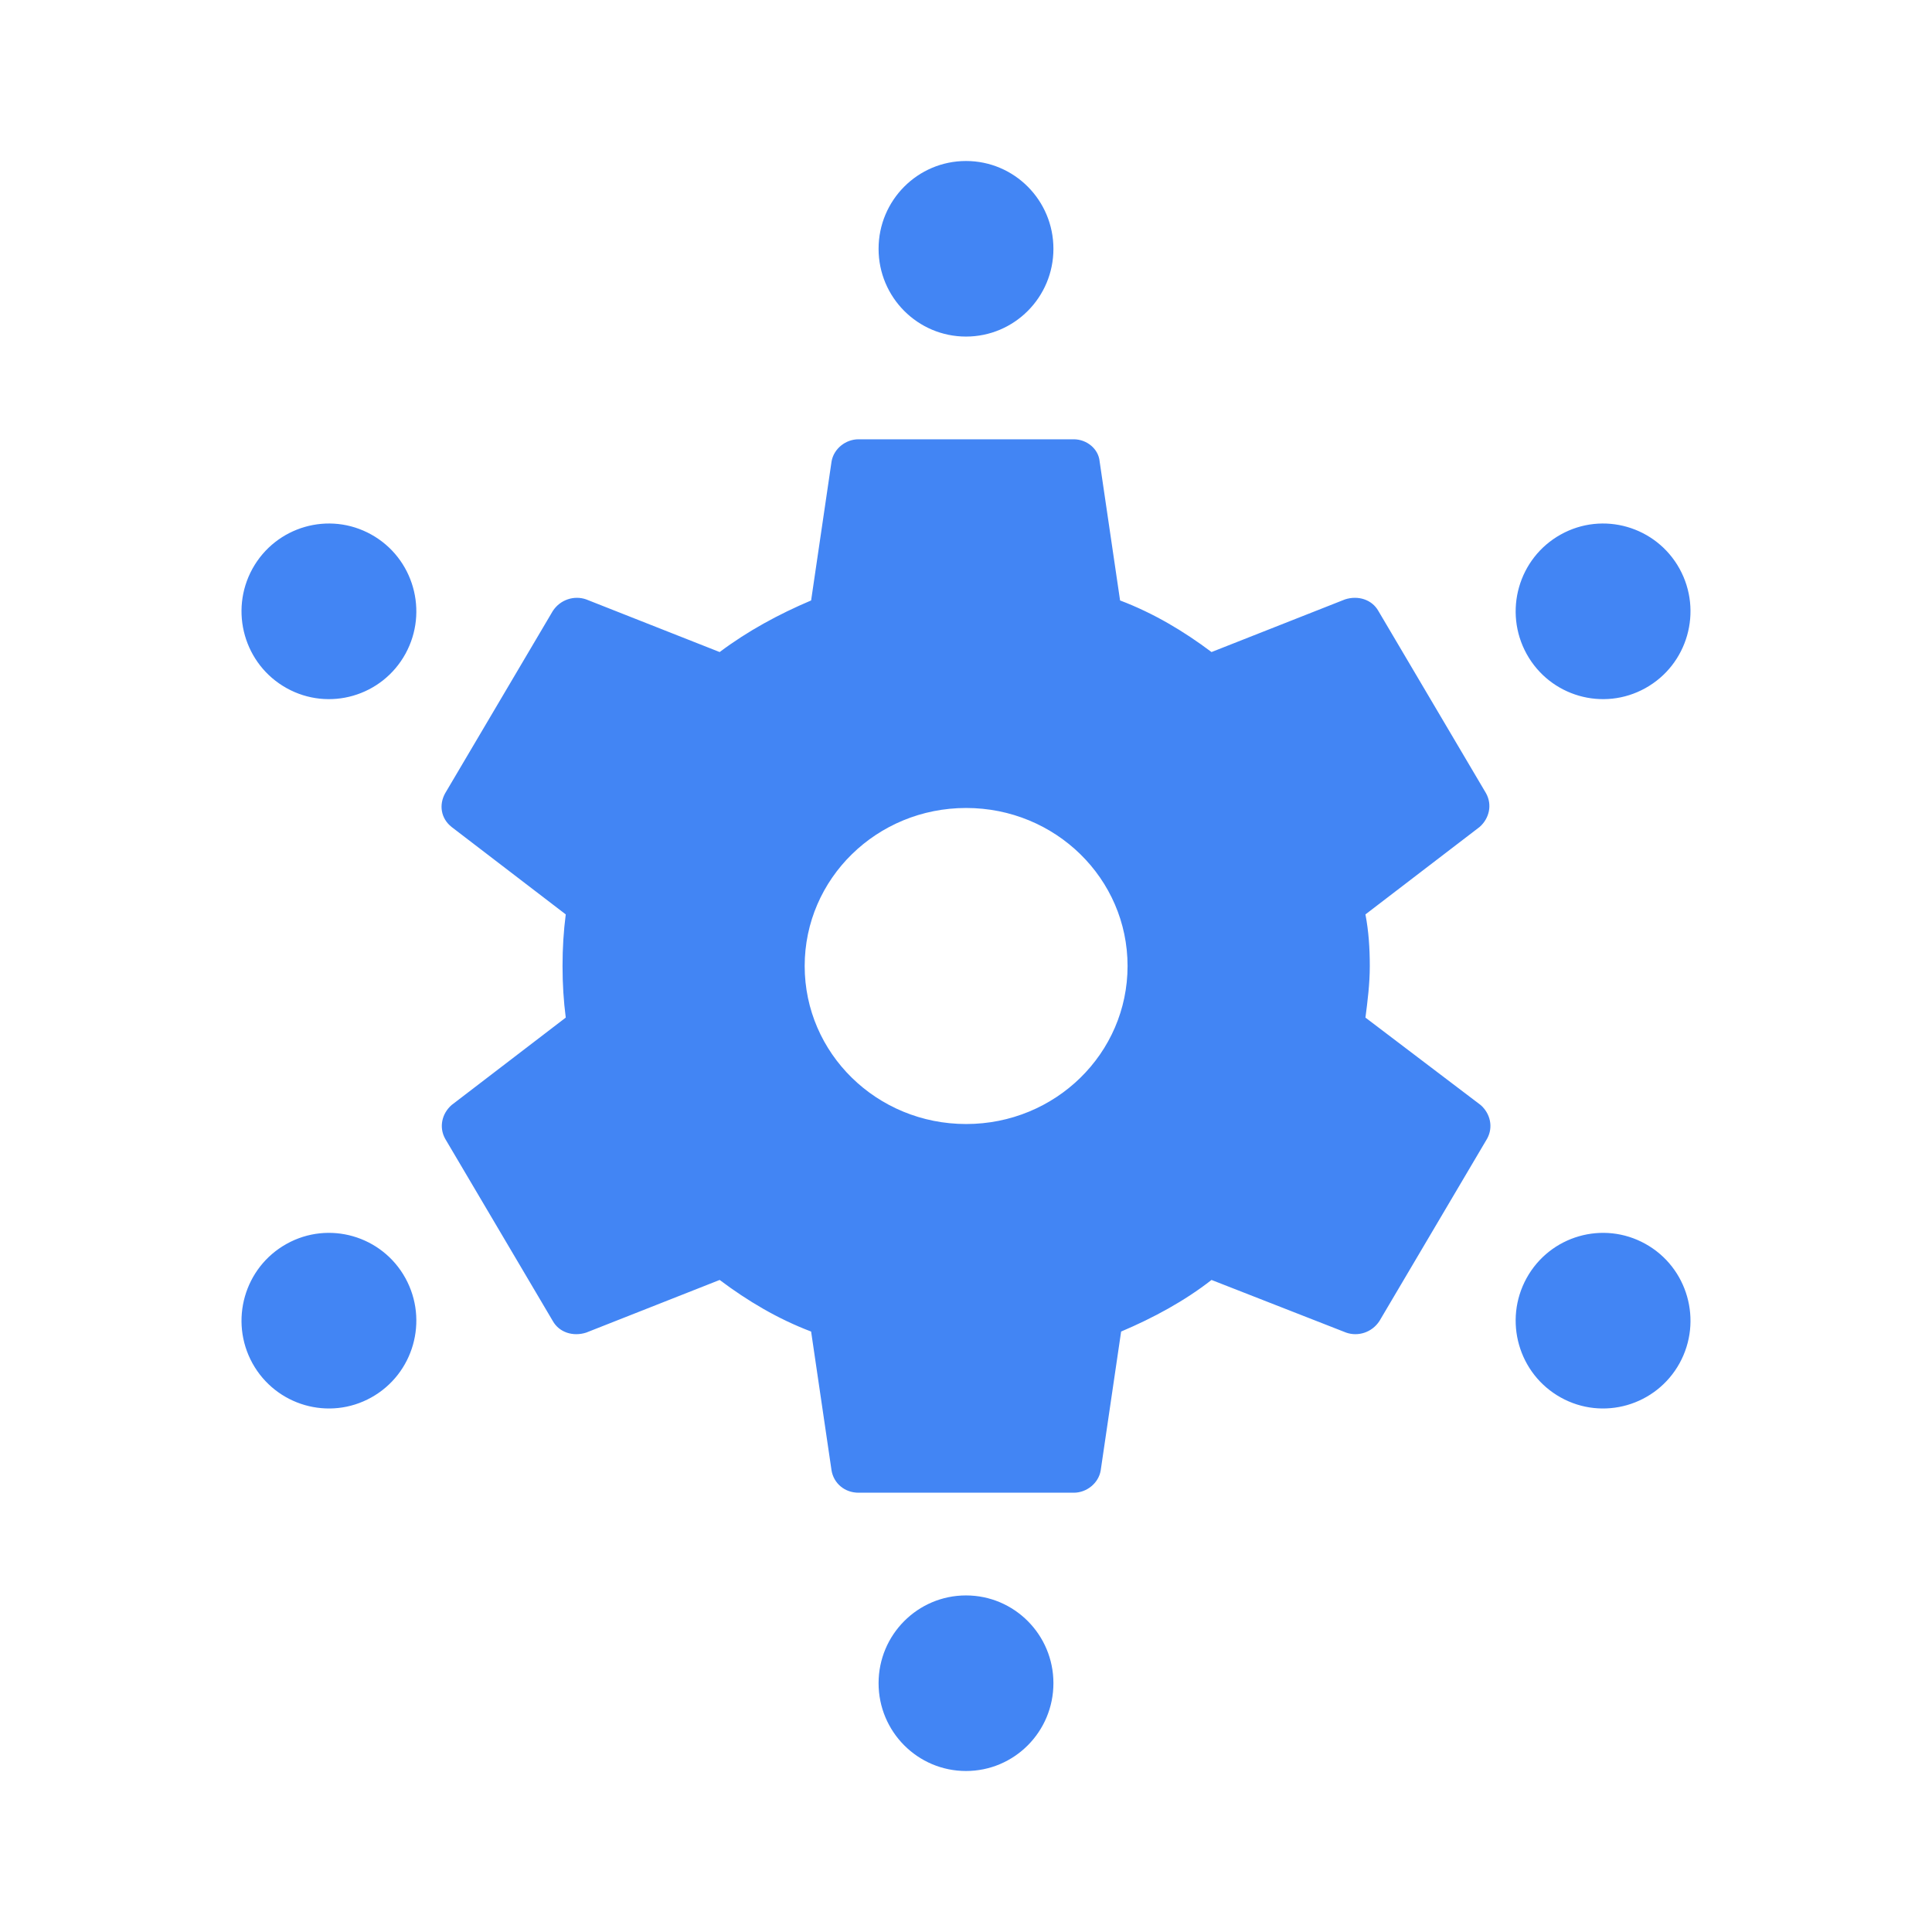
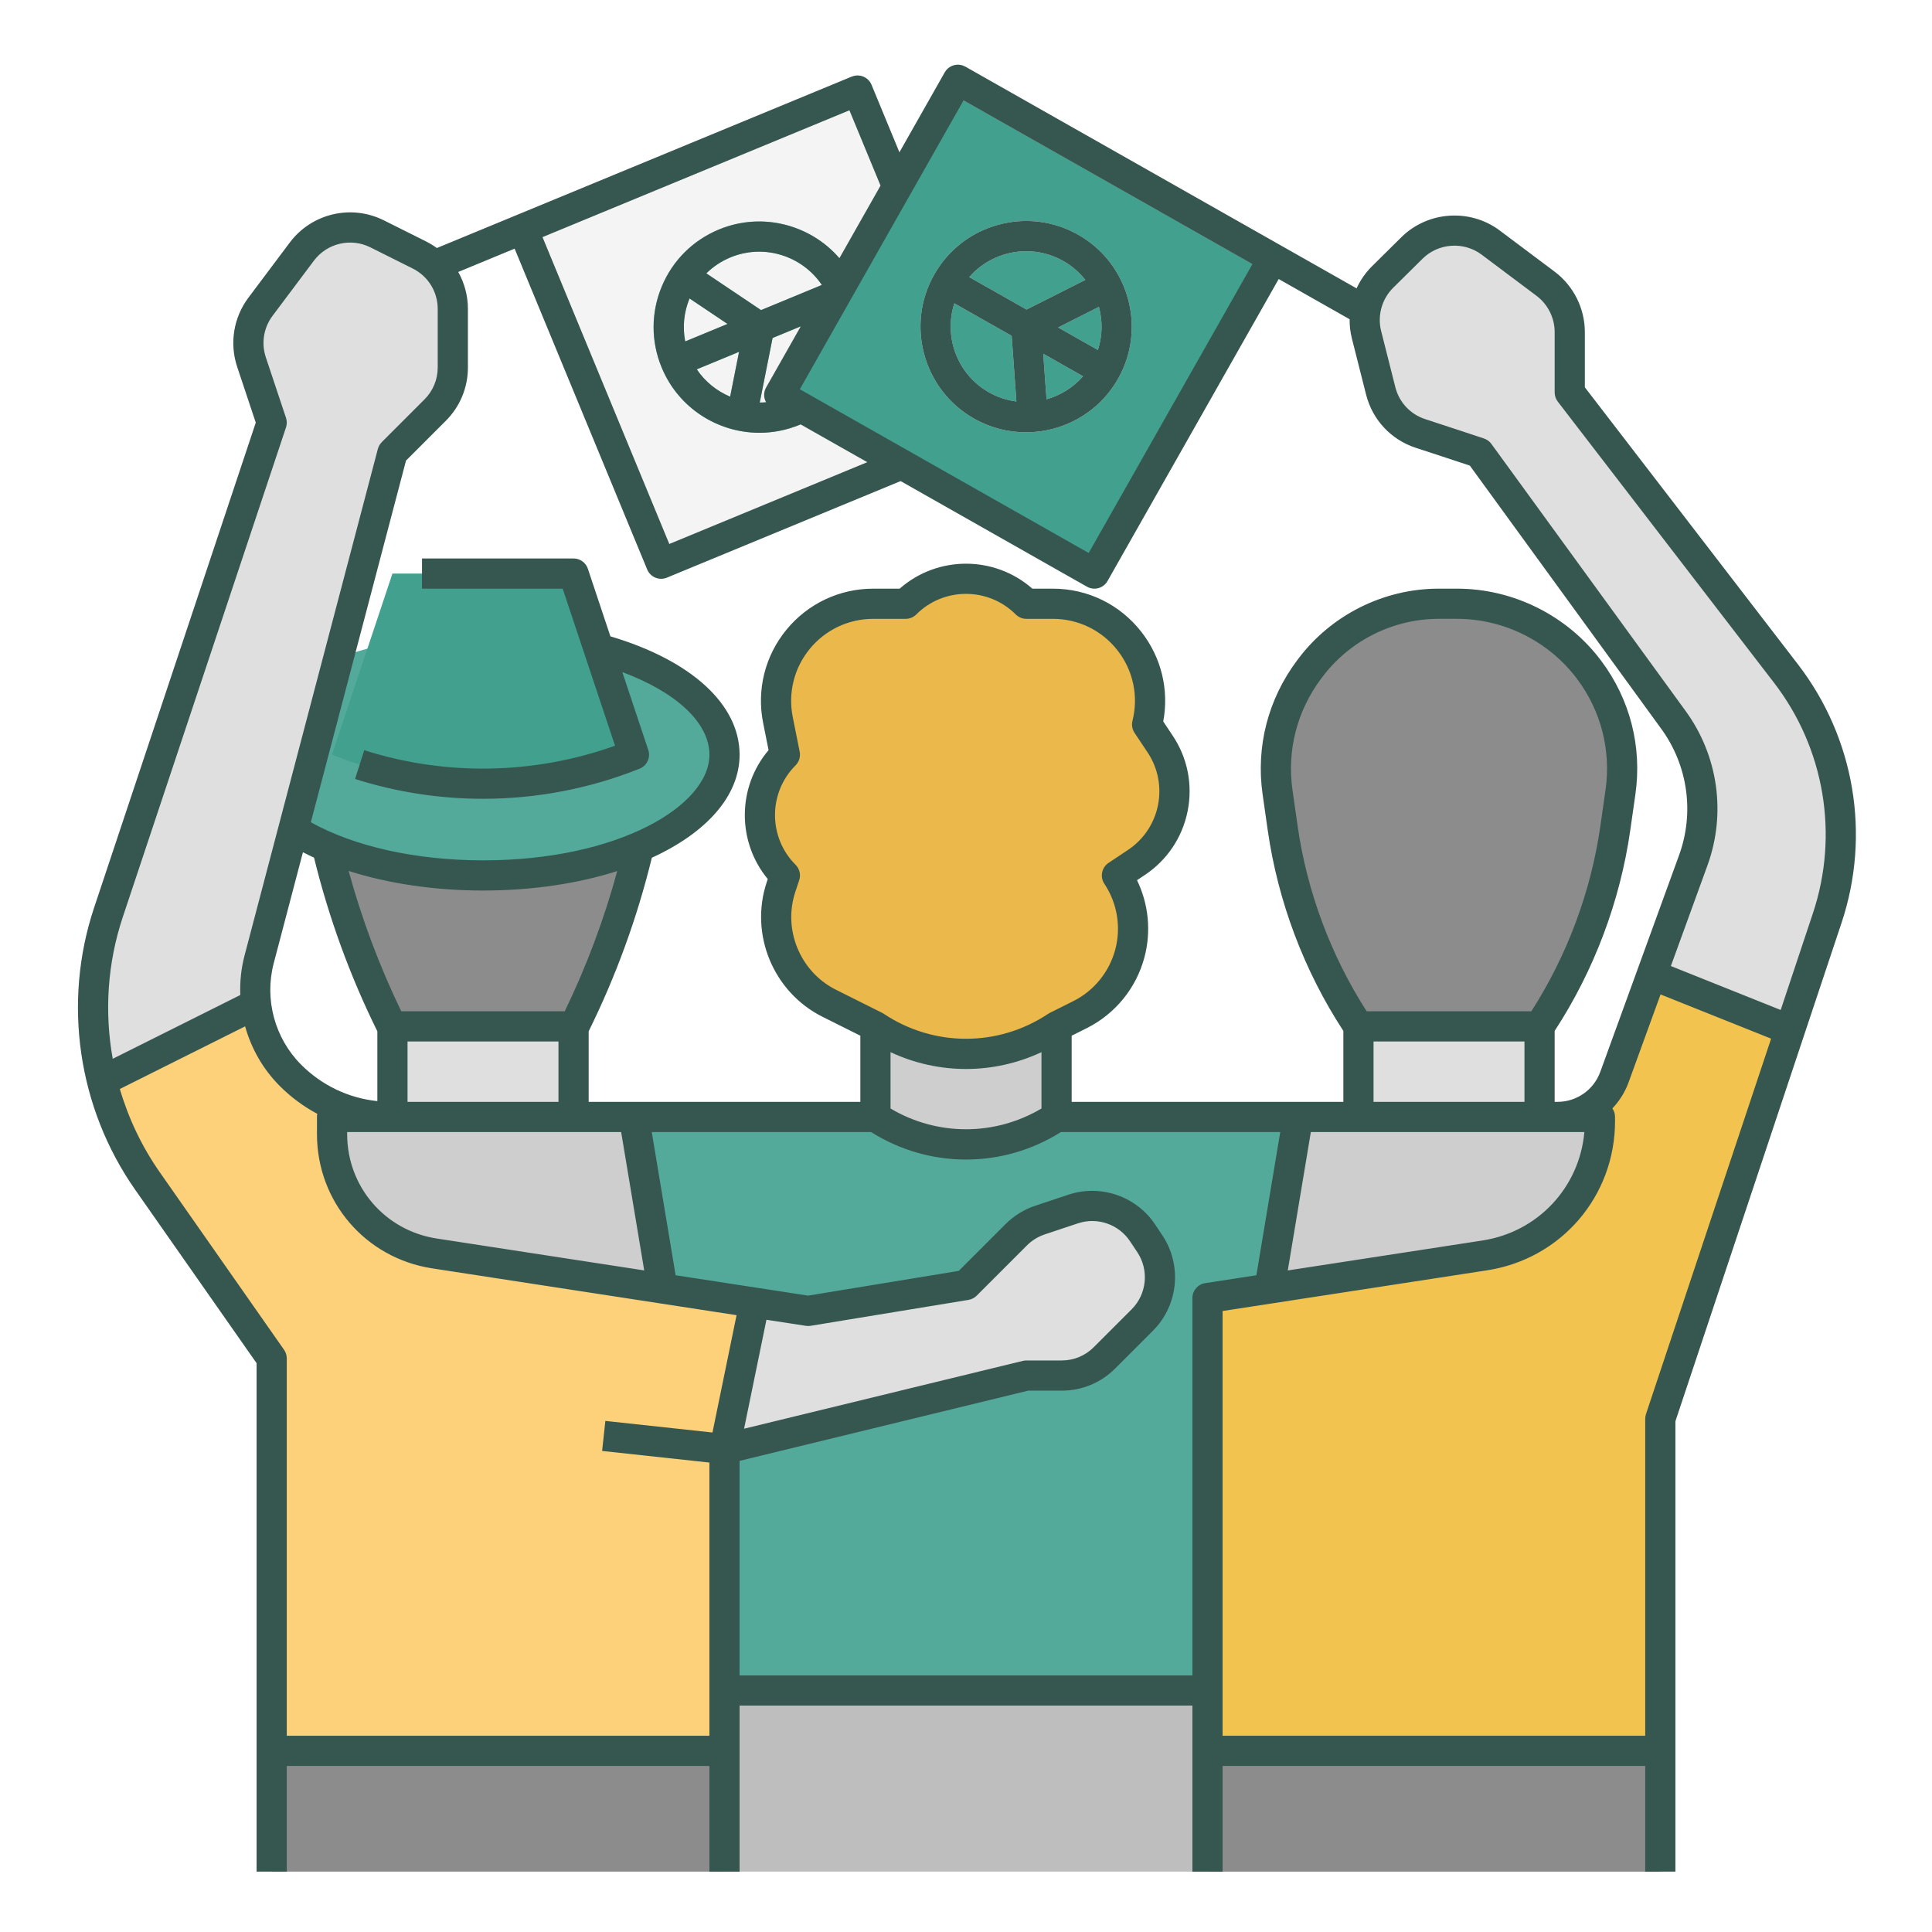
- <svg xmlns="http://www.w3.org/2000/svg" width="800px" height="800px" viewBox="0 0 24 24" version="1.1">
-   <g stroke="none" stroke-width="1" fill="none" fill-rule="evenodd">
-     <path d="M12,19.819 C12.6,19.819 13.086,20.307 13.086,20.909 C13.086,21.512 12.6,22 12,22 C11.4,22 10.914,21.512 10.914,20.909 C10.914,20.307 11.4,19.819 12,19.819 Z M13.339,5.457 C13.499,5.457 13.646,5.575 13.66,5.732 L13.66,5.732 L13.914,7.459 C14.328,7.616 14.703,7.839 15.05,8.1 L15.05,8.1 L16.708,7.446 C16.869,7.394 17.042,7.446 17.123,7.59 L17.123,7.59 L18.46,9.854 C18.54,9.998 18.5,10.168 18.38,10.273 L18.38,10.273 L16.962,11.359 C17.002,11.568 17.016,11.778 17.016,12 C17.016,12.222 16.989,12.432 16.962,12.641 L16.962,12.641 L18.393,13.727 C18.513,13.832 18.553,14.002 18.473,14.146 L18.473,14.146 L17.136,16.41 C17.042,16.554 16.869,16.606 16.722,16.554 L16.722,16.554 L15.05,15.9 C14.716,16.161 14.328,16.371 13.927,16.541 L13.927,16.541 L13.673,18.268 C13.646,18.425 13.499,18.543 13.339,18.543 L13.339,18.543 L10.665,18.543 C10.491,18.543 10.357,18.425 10.33,18.268 L10.33,18.268 L10.076,16.541 C9.662,16.384 9.287,16.161 8.94,15.9 L8.94,15.9 L7.282,16.554 C7.121,16.606 6.948,16.554 6.867,16.41 L6.867,16.41 L5.53,14.146 C5.45,14.002 5.49,13.832 5.61,13.727 L5.61,13.727 L7.028,12.641 C7.001,12.432 6.988,12.222 6.988,12 C6.988,11.778 7.001,11.568 7.028,11.359 L7.028,11.359 L5.61,10.273 C5.477,10.168 5.45,9.998 5.53,9.854 L5.53,9.854 L6.867,7.59 C6.961,7.446 7.135,7.394 7.282,7.446 L7.282,7.446 L8.94,8.1 C9.287,7.839 9.675,7.629 10.076,7.459 L10.076,7.459 L10.33,5.732 C10.357,5.575 10.504,5.457 10.665,5.457 L10.665,5.457 Z M3.56,15.452 C4.084,15.16 4.745,15.35 5.036,15.877 C5.326,16.404 5.137,17.068 4.612,17.36 C4.088,17.652 3.427,17.461 3.136,16.935 C2.846,16.408 3.035,15.744 3.56,15.452 Z M18.964,15.877 C19.255,15.35 19.916,15.16 20.44,15.452 C20.965,15.744 21.154,16.408 20.864,16.935 C20.573,17.461 19.912,17.652 19.388,17.36 C18.863,17.068 18.674,16.404 18.964,15.877 Z M12.002,10.037 C10.892,10.037 9.996,10.914 9.996,12 C9.996,13.086 10.892,13.963 12.002,13.963 C13.111,13.963 14.007,13.086 14.007,12 C14.007,10.914 13.111,10.037 12.002,10.037 Z M19.388,6.64 C19.912,6.348 20.573,6.539 20.864,7.065 C21.154,7.592 20.965,8.256 20.44,8.548 C19.916,8.84 19.255,8.65 18.964,8.123 C18.674,7.596 18.863,6.932 19.388,6.64 Z M3.136,7.065 C3.427,6.539 4.088,6.348 4.612,6.64 C5.137,6.932 5.326,7.596 5.036,8.123 C4.745,8.65 4.084,8.84 3.56,8.548 C3.035,8.256 2.846,7.592 3.136,7.065 Z M12,2 C12.6,2 13.086,2.488 13.086,3.091 C13.086,3.693 12.6,4.181 12,4.181 C11.4,4.181 10.914,3.693 10.914,3.091 C10.914,2.488 11.4,2 12,2 Z" fill="#4285F4" fill-rule="nonzero">
- 
- </path>
+ <svg xmlns="http://www.w3.org/2000/svg" width="800px" height="800px" viewBox="0 0 512 512">
+   <defs>
+     <style>.e{fill:#f4c762;}.f{fill:#eab84b;}.g{fill:#f4f4f4;}.h{fill:#f2c34e;}.i{fill:#fcd17a;}.j{fill:#8c8c8c;}.k{fill:#cecece;}.l{fill:#bebebe;}.m{fill:#dfdfdf;}.n{fill:#41a08e;}.o{fill:#365650;}.p{fill:#54aa9a;}.q{fill:#75bbad;}</style>
+   </defs>
+   <g id="a" />
+   <g id="b" />
+   <g id="c">
+     <g>
+       <path class="j" d="M83.391,208c3.511,22.399,10.45,44.133,20.595,64.422h48c10.143-20.287,17.065-42.021,20.542-64.422H83.391Z" />
+       <ellipse class="p" cx="128" cy="200" rx="64" ry="32" />
+       <path class="n" d="M168,200l-16-48h-48l-16,48,0,0c25.678,10.271,54.322,10.271,80,0l0-0Z" />
+       <rect class="l" height="48" width="128" x="192" y="448" />
+       <rect class="g" height="96" transform="translate(197.9139 305.7516) rotate(-112.4499)" width="96" x="153.202" y="38.692" />
+       <polygon class="l" points="104.438 79.08 100.325 72.124 225.741 20.303 228.795 27.697 104.438 79.08" />
+       <path class="q" d="M227.08,76c-2.856-6.913-8.233-12.299-15.141-15.167-6.907-2.869-14.519-2.875-21.43-.019-6.913,2.856-12.299,8.233-15.167,15.14s-2.875,14.518-.019,21.43c4.456,10.784,14.912,17.308,25.915,17.308,3.556,0,7.17-.682,10.656-2.122h0c14.269-5.896,21.081-22.302,15.185-36.57Zm-33.515-7.792c2.463-1.018,5.05-1.527,7.638-1.527,2.598,0,5.197,.514,7.669,1.54,3.683,1.529,6.754,4.062,8.925,7.301l-16.109,6.656-14.519-9.742c1.815-1.786,3.972-3.227,6.397-4.229Zm-12.002,22.285c-.745-3.807-.362-7.747,1.148-11.414l10.09,6.77-11.238,4.643Zm3.062,7.391l11.231-4.641-2.363,11.89c-3.533-1.477-6.647-3.957-8.868-7.25Zm24.215,7.293c-2.453,1.013-4.994,1.488-7.498,1.503l3.4-17.108,16.102-6.653c1.757,9.133-3.082,18.572-12.005,22.259Z" />
+       <rect class="n" height="96" transform="translate(62.52953 280.4611) rotate(-60.45601)" width="96" x="223.934" y="38.573" />
+       <path class="g" d="M285.741,62.213c-6.506-3.688-14.06-4.621-21.268-2.628-7.209,1.993-13.21,6.674-16.898,13.181-7.613,13.432-2.878,30.553,10.553,38.166,4.349,2.465,9.084,3.635,13.759,3.635,9.763,0,19.259-5.105,24.407-14.188,7.613-13.432,2.879-30.553-10.553-38.166Zm5.215,30.542l-10.547-5.978,10.811-5.453c1.004,3.688,.962,7.661-.264,11.431Zm-18.988-26.18c3.339,0,6.722,.836,9.828,2.597h0c2.32,1.315,4.267,3.033,5.823,5.008l-15.575,7.856-15.185-8.607c3.853-4.422,9.416-6.854,15.109-6.854Zm-19.055,13.813l15.186,8.607,1.261,17.398c-2.494-.32-4.969-1.108-7.288-2.423-8.402-4.762-12.038-14.734-9.159-23.583Zm24.426,25.425l-.876-12.077,10.547,5.978c-2.604,2.989-5.991,5.065-9.671,6.099Z" />
+       <rect class="l" height="138.965" transform="translate(111.1153 301.5137) rotate(-60.45613)" width="8" x="310.292" y="-14.076" />
+       <rect class="j" height="32" width="120" x="72" y="464" />
+       <path class="m" d="M473.305,178.497l-57.305-74.497v-16c0-5.036-2.371-9.778-6.4-12.8l-14.558-10.918c-6.344-4.758-15.217-4.151-20.854,1.427l-7.791,7.709c-4.027,3.985-5.647,9.803-4.258,15.296l3.762,14.874c1.348,5.33,5.335,9.594,10.564,11.292,6.896,2.24,15.534,5.12,15.534,5.12l51.488,70.796c7.823,10.756,9.787,24.697,5.242,37.197l-20.9,57.476c-2.299,6.323-8.309,10.532-15.037,10.532h-4.793v-24c10.533-15.799,17.394-33.757,20.079-52.554l1.358-9.504c1.641-11.487-1.349-23.156-8.311-32.44v-0c-8.265-11.02-21.235-17.505-35.01-17.505-1.607,0-3.226,0-4.83,0-13.398-0-26.015,6.308-34.054,17.027l-.297,.396c-7.025,9.366-10.014,21.034-8.373,32.522l1.358,9.504c2.685,18.798,9.546,36.755,20.079,52.554v24h-40v200h120v-120l44.229-132.688c7.359-22.078,3.265-46.37-10.924-64.816Z" />
+       <path class="h" d="M474.353,272.941l-36.639-14.655-0,0-9.884,27.182c-2.299,6.323-8.309,10.532-15.037,10.532h-92.793v168h120v-88l34.353-103.059Z" />
+       <path class="j" d="M347.232,177.023l-.297,.396c-7.025,9.366-10.014,21.034-8.373,32.522l1.358,9.504c2.685,18.798,9.546,36.755,20.079,52.554l48,0v-0c10.533-15.799,17.394-33.757,20.079-52.554l1.358-9.504c1.641-11.487-1.349-23.156-8.311-32.44v-0c-8.265-11.02-21.235-17.505-35.01-17.505-1.607,0-3.226,0-4.83,0-13.398-0-26.015,6.308-34.054,17.027Z" />
+       <rect class="j" height="32" width="120" x="320" y="464" />
+       <path class="m" d="M152,296v-23.634h-48v23.634h-.439c-9.964,0-19.519-3.958-26.565-11.003-8.048-8.048-11.215-19.765-8.319-30.771L104,120l11.314-11.314c3.001-3.001,4.686-7.07,4.686-11.314v-15.484c0-6.06-3.424-11.601-8.845-14.311l-11.212-5.606c-6.916-3.458-15.316-1.475-19.955,4.711l-10.958,14.611c-3.15,4.2-4.039,9.679-2.379,14.66l5.349,16.047L28.731,241.807c-8.009,24.027-4.168,50.427,10.356,71.175l32.913,47.018v104h120v-168h-40Z" />
+       <path class="i" d="M76.997,284.997c-5.176-5.176-8.319-11.871-9.143-18.916l-.012-.001-40.823,20.412c2.341,9.375,6.382,18.367,12.069,26.491l32.913,47.018v104h120v-168H103.561c-9.964,0-19.519-3.958-26.565-11.003Z" />
+       <path class="k" d="M280,296v-28.277h-48v28.277H88v4.547c0,15.794,11.524,29.226,27.134,31.628l76.866,11.819v104.006h128v-104l73.474-11.304c17.562-2.702,30.526-17.813,30.526-35.581v-1.115h-144Z" />
+       <path class="p" d="M336.421,341.474l7.579-45.474h-64c-14.533,9.689-33.467,9.689-48,0h-64l7.578,45.469,16.422,2.525v104.006h128v-104l16.421-2.526Z" />
+       <path class="m" d="M304.724,329.623l-1.945-2.918c-4.002-6.003-11.527-8.585-18.372-6.304l-8.823,2.941c-2.356,.785-4.498,2.109-6.254,3.865l-13.329,13.329-41.82,6.867-50.699-7.792-3.482,40.924,32,3.463,80-19.463h9.373c4.243,0,8.313-1.686,11.314-4.686l10.039-10.039c5.393-5.393,6.23-13.843,1.999-20.189Z" />
+       <polygon class="i" points="160.555 339.163 157.147 380.228 192 384 199.962 345.218 160.555 339.163" />
+       <path class="f" d="M307.449,197.173l-3.449-5.173v-0c4.064-16.254-8.23-32-24.985-32h-7.015v-0c-8.837-8.837-23.163-8.837-32,0v0h-8.585c-16.252,0-28.441,14.868-25.254,30.805l1.839,9.195c-8.837,8.837-8.837,23.163,0,32v0l-1.016,3.049c-4.007,12.022,1.435,25.16,12.769,30.827l12.247,6.124c14.533,9.689,33.467,9.689,48,0l6.201-3.1c13.699-6.85,18.295-24.156,9.799-36.9l5.173-3.449c10.398-6.932,13.208-20.981,6.276-31.379Z" />
+       <rect class="e" height="32.187" transform="translate(-222.9851 516.1198) rotate(-83.82375)" width="8" x="172" y="366.175" />
+       <path class="o" d="M476.476,176.058l-56.476-73.418v-14.64c0-6.262-2.991-12.243-8-16l-14.558-10.918c-7.87-5.901-19.077-5.135-26.067,1.784l-7.791,7.709c-1.728,1.709-3.092,3.704-4.081,5.859L255.816,17.666c-1.922-1.09-4.363-.415-5.452,1.508l-12.008,21.186-7.391-17.887c-.405-.98-1.183-1.76-2.163-2.167-.979-.406-2.081-.408-3.062-.002l-109.957,45.433c-.889-.645-1.832-1.232-2.84-1.736l-11.212-5.606c-8.652-4.326-19.142-1.849-24.944,5.889l-10.959,14.611c-3.937,5.25-5.048,12.1-2.974,18.325l4.928,14.782L24.936,240.542c-8.37,25.111-4.305,53.049,10.875,74.734l32.189,45.985v134.739h8v-28h112v28h8v-44h120v44h8v-28h112v28h8v-119.351l44.024-132.071c7.792-23.375,3.475-48.99-11.548-68.52Zm-52.405,108.043c-1.718,4.725-6.25,7.899-11.278,7.899h-.793v-18.799c10.423-15.961,17.344-34.325,20.039-53.189l1.358-9.504c1.804-12.627-1.417-25.201-9.071-35.405-8.972-11.963-23.257-19.105-38.21-19.105h-4.83c-14.58,0-28.506,6.963-37.254,18.627l-.296,.396c-7.693,10.257-10.936,22.86-9.132,35.487l1.358,9.504c2.695,18.865,9.617,37.229,20.039,53.19v18.799h-72v-17.528l3.99-1.995c7.555-3.778,13.132-10.626,15.3-18.791,1.823-6.863,1.093-14.113-1.97-20.425l2.072-1.381c5.918-3.945,9.945-9.959,11.34-16.933,1.395-6.974-.009-14.074-3.955-19.992l-2.508-3.762c1.572-8.394-.499-16.958-5.802-23.75-5.678-7.272-14.226-11.443-23.452-11.443h-5.435c-10.021-8.821-25.139-8.821-35.16,0h-7.005c-8.949,0-17.336,3.969-23.01,10.89-5.674,6.921-7.921,15.923-6.166,24.699l1.44,7.203c-8.32,9.811-8.391,24.272-.213,34.162l-.277,.831c-4.606,13.82,1.746,29.155,14.775,35.669l10.036,5.018v17.528h-72v-18.694c7.249-14.655,12.865-30.12,16.746-46,14.318-6.552,23.254-16.272,23.254-27.305,0-13.309-12.787-25.003-34.239-31.366l-5.966-17.899c-.544-1.633-2.073-2.735-3.795-2.735h-40.166v8h37.284l13.874,41.621c-21.352,7.647-44.806,8.092-66.464,1.19l-2.429,7.623c11.011,3.508,22.45,5.253,33.881,5.253,14.129,0,28.244-2.668,41.507-7.974,1.967-.787,2.979-2.97,2.31-4.979l-6.874-20.622c14.386,5.36,23.079,13.473,23.079,21.888,0,13.522-24.109,28-60,28-17.666,0-34.081-3.658-45.629-10.094l25.222-95.842,10.549-10.549c3.777-3.778,5.858-8.8,5.858-14.143v-15.484c0-3.532-.919-6.893-2.573-9.829l14.947-6.176,35.133,85.028c.405,.98,1.183,1.76,2.163,2.167,.491,.204,1.013,.306,1.534,.306,.519,0,1.039-.101,1.527-.303l61.937-25.592,49.385,27.991c.623,.353,1.3,.521,1.968,.521,1.394,0,2.748-.729,3.484-2.028l45.364-80.038,18.791,10.651c-.021,1.705,.175,3.423,.602,5.11l3.762,14.874c1.696,6.704,6.632,11.98,13.206,14.115,5.318,1.728,11.675,3.836,14.29,4.706l50.733,69.758c7.051,9.695,8.815,22.21,4.718,33.477l-20.9,57.476Zm-4.197,15.899c-1.285,14.608-12.246,26.472-27.008,28.743l-51.59,7.937,6.113-36.68h72.485Zm-14.051-32h-43.646c-9.491-14.795-15.812-31.728-18.296-49.121l-1.358-9.504c-1.502-10.512,1.202-21.008,7.613-29.556l.296-.396c7.245-9.66,18.779-15.427,30.854-15.427h4.83c12.449-0,24.341,5.945,31.81,15.905,6.372,8.495,9.053,18.962,7.551,29.474l-1.358,9.505c-2.484,17.392-8.805,34.325-18.296,49.12Zm-41.823,8h40v16h-40v-16Zm-88,17.766c-12.362,7.334-27.638,7.334-40,0v-14.933c6.342,2.972,13.171,4.459,20,4.459s13.658-1.487,20-4.459v14.933Zm2.211-25.344c-.15,.075-.291,.162-.427,.253l-.002-.003c-13.231,8.821-30.331,8.821-43.562,0l-.002,.003c-.137-.091-.278-.178-.427-.253l-12.248-6.124c-9.492-4.746-14.119-15.917-10.764-25.984l1.017-3.049c.479-1.438,.105-3.022-.966-4.094-7.263-7.263-7.263-19.08,0-26.343,.945-.946,1.356-2.302,1.094-3.613l-1.839-9.196c-1.283-6.416,.36-12.998,4.508-18.058,4.148-5.06,10.28-7.962,16.823-7.962h8.585c1.061,0,2.078-.421,2.829-1.171,7.263-7.263,19.08-7.263,26.343,0,.75,.75,1.768,1.171,2.829,1.171h7.015c6.746,0,12.995,3.049,17.146,8.366s5.594,12.12,3.958,18.664c-.273,1.093-.073,2.251,.552,3.189l3.449,5.173c5.697,8.546,3.379,20.134-5.167,25.832l-5.173,3.449c-1.838,1.226-2.335,3.709-1.109,5.547,3.413,5.12,4.465,11.467,2.886,17.414-1.579,5.948-5.642,10.937-11.146,13.689l-6.201,3.101Zm-197.931-42.569c.956,.493,1.934,.971,2.941,1.431,3.9,15.888,9.527,31.359,16.779,46.021v18.504c-7.62-.799-14.682-4.149-20.175-9.642-7.015-7.014-9.804-17.332-7.279-26.925l7.734-29.389Zm27.72,66.146v-16h40v16h-40Zm41.664-24h-43.328c-5.771-11.936-10.449-24.402-13.943-37.193,10.54,3.364,22.809,5.193,35.607,5.193,13.133,0,25.286-1.877,35.576-5.161-3.48,12.779-8.147,25.235-13.912,37.161Zm-57.664,32h72.611l6.112,36.675-54.982-8.454c-13.757-2.116-23.742-13.755-23.742-27.674v-.546ZM255.351,26.598l76.559,43.392-43.392,76.558-76.559-43.392L255.351,26.598Zm-53.664,55.58l-14.5-9.729c1.818-1.793,3.98-3.237,6.411-4.241,8.855-3.658,18.983-.435,24.204,7.311l-16.115,6.659Zm-18.949-3.08l10.063,6.752-11.206,4.63c-.74-3.796-.359-7.725,1.143-11.382Zm13.118,14.145l-2.36,11.876c-3.524-1.48-6.629-3.958-8.844-7.246l11.204-4.63Zm8.886-3.672l7.47-3.087-9.185,16.206c-.523,.923-.658,2.016-.375,3.038,.087,.313,.222,.605,.378,.884-.564,.05-1.126,.066-1.688,.068l3.4-17.109Zm28.607-40.379l-10.9,19.23c-7.704-8.924-20.56-12.295-31.906-7.608-6.913,2.856-12.299,8.233-15.167,15.14s-2.875,14.518-.019,21.43c4.456,10.784,14.912,17.308,25.915,17.308,3.556,0,7.17-.682,10.656-2.122,.079-.032,.156-.07,.234-.104l17.673,10.017-52.462,21.677-33.605-81.331,58.865-24.323,22.466-9.283,8.251,19.968ZM32.526,243.072L75.795,113.265c.273-.821,.273-1.709,0-2.53l-5.349-16.046c-1.245-3.735-.578-7.845,1.784-10.995l10.959-14.611c3.482-4.643,9.778-6.127,14.966-3.533l11.212,5.606c4.092,2.046,6.634,6.159,6.634,10.733v15.484c0,3.206-1.249,6.219-3.515,8.485l-11.313,11.313c-.5,.501-.859,1.126-1.04,1.811l-35.322,134.225c-.91,3.459-1.265,6.99-1.131,10.482l-33.804,16.902c-2.232-12.397-1.413-25.326,2.651-37.519Zm43.474,216.928v-100c0-.821-.252-1.622-.723-2.294l-32.913-47.018c-4.76-6.8-8.309-14.279-10.603-22.096l33.199-16.6c1.636,5.896,4.757,11.383,9.208,15.833,2.97,2.97,6.312,5.433,9.919,7.351-.056,.266-.087,.541-.087,.824v4.546c0,17.896,12.838,32.86,30.526,35.582l80.672,12.405-6.385,31.099-28.383-3.071-.86,7.953,28.43,3.077v72.41H76Zm137.573-108.642c.417,.064,.841,.062,1.256-.006l41.819-6.867c.826-.136,1.589-.527,2.181-1.119l13.329-13.33c1.31-1.311,2.932-2.313,4.691-2.899l8.823-2.941c5.119-1.708,10.786,.238,13.779,4.728l1.945,2.918c3.162,4.743,2.531,11.111-1.5,15.142l-10.038,10.039c-2.267,2.267-5.281,3.515-8.486,3.515h-9.373c-.318,0-.636,.038-.946,.113l-73.866,17.971,5.927-28.871,10.457,1.608Zm-17.573,92.642v-56.856l76.479-18.607h8.893c5.342,0,10.364-2.081,14.143-5.858l10.039-10.039c6.718-6.718,7.769-17.332,2.499-25.236l-1.945-2.918c-4.989-7.483-14.433-10.723-22.966-7.88l-8.823,2.941c-2.93,.977-5.634,2.648-7.818,4.832l-12.419,12.419-39.921,6.556-35.112-5.399-6.326-37.955h58.109c7.712,4.857,16.439,7.292,25.169,7.292s17.458-2.435,25.169-7.292h58.109l-6.327,37.96-13.56,2.086c-1.951,.3-3.392,1.979-3.392,3.954v100h-120Zm240.205-69.265c-.136,.408-.205,.835-.205,1.265v84h-112v-112.568l70.083-10.782c19.653-3.023,33.917-19.65,33.917-39.535v-1.115c0-.84-.261-1.617-.703-2.261,1.854-1.95,3.338-4.279,4.293-6.904l8.473-23.302,29.302,11.721-33.16,99.481Zm44.229-132.688l-8.535,25.604-29.101-11.641,9.691-26.652c5.008-13.771,2.852-29.066-5.767-40.916l-51.488-70.796c-.49-.674-1.179-1.179-1.97-1.442,0,0-8.655-2.885-15.563-5.129-3.943-1.281-6.904-4.447-7.921-8.469l-3.762-14.874c-1.038-4.101,.186-8.497,3.193-11.472l7.791-7.709c4.194-4.151,10.918-4.611,15.641-1.07l14.558,10.918c3.005,2.254,4.8,5.843,4.8,9.6v16c0,.882,.291,1.74,.83,2.439l57.305,74.497c13.398,17.418,17.249,40.264,10.299,61.112Z" />
+       <path class="o" d="M258.128,110.932c4.349,2.465,9.084,3.635,13.759,3.635,9.763,0,19.259-5.105,24.407-14.188,7.613-13.432,2.879-30.553-10.553-38.166-6.506-3.688-14.06-4.621-21.268-2.628-7.209,1.993-13.21,6.674-16.898,13.181-7.613,13.432-2.878,30.553,10.553,38.166Zm-5.215-30.543l15.186,8.607,1.261,17.398c-2.494-.32-4.969-1.108-7.288-2.423-8.402-4.762-12.038-14.734-9.159-23.583Zm38.043,12.366l-10.547-5.978,10.811-5.453c1.004,3.688,.962,7.661-.264,11.431Zm-13.616,13.059l-.876-12.077,10.547,5.978c-2.604,2.989-5.991,5.065-9.671,6.099Zm-5.372-39.238c3.339,0,6.722,.836,9.828,2.597h0c2.32,1.315,4.267,3.033,5.823,5.008l-15.575,7.856-15.185-8.607c3.853-4.422,9.416-6.854,15.109-6.854Z" />
+     </g>
  </g>
+   <g id="d" />
</svg>
